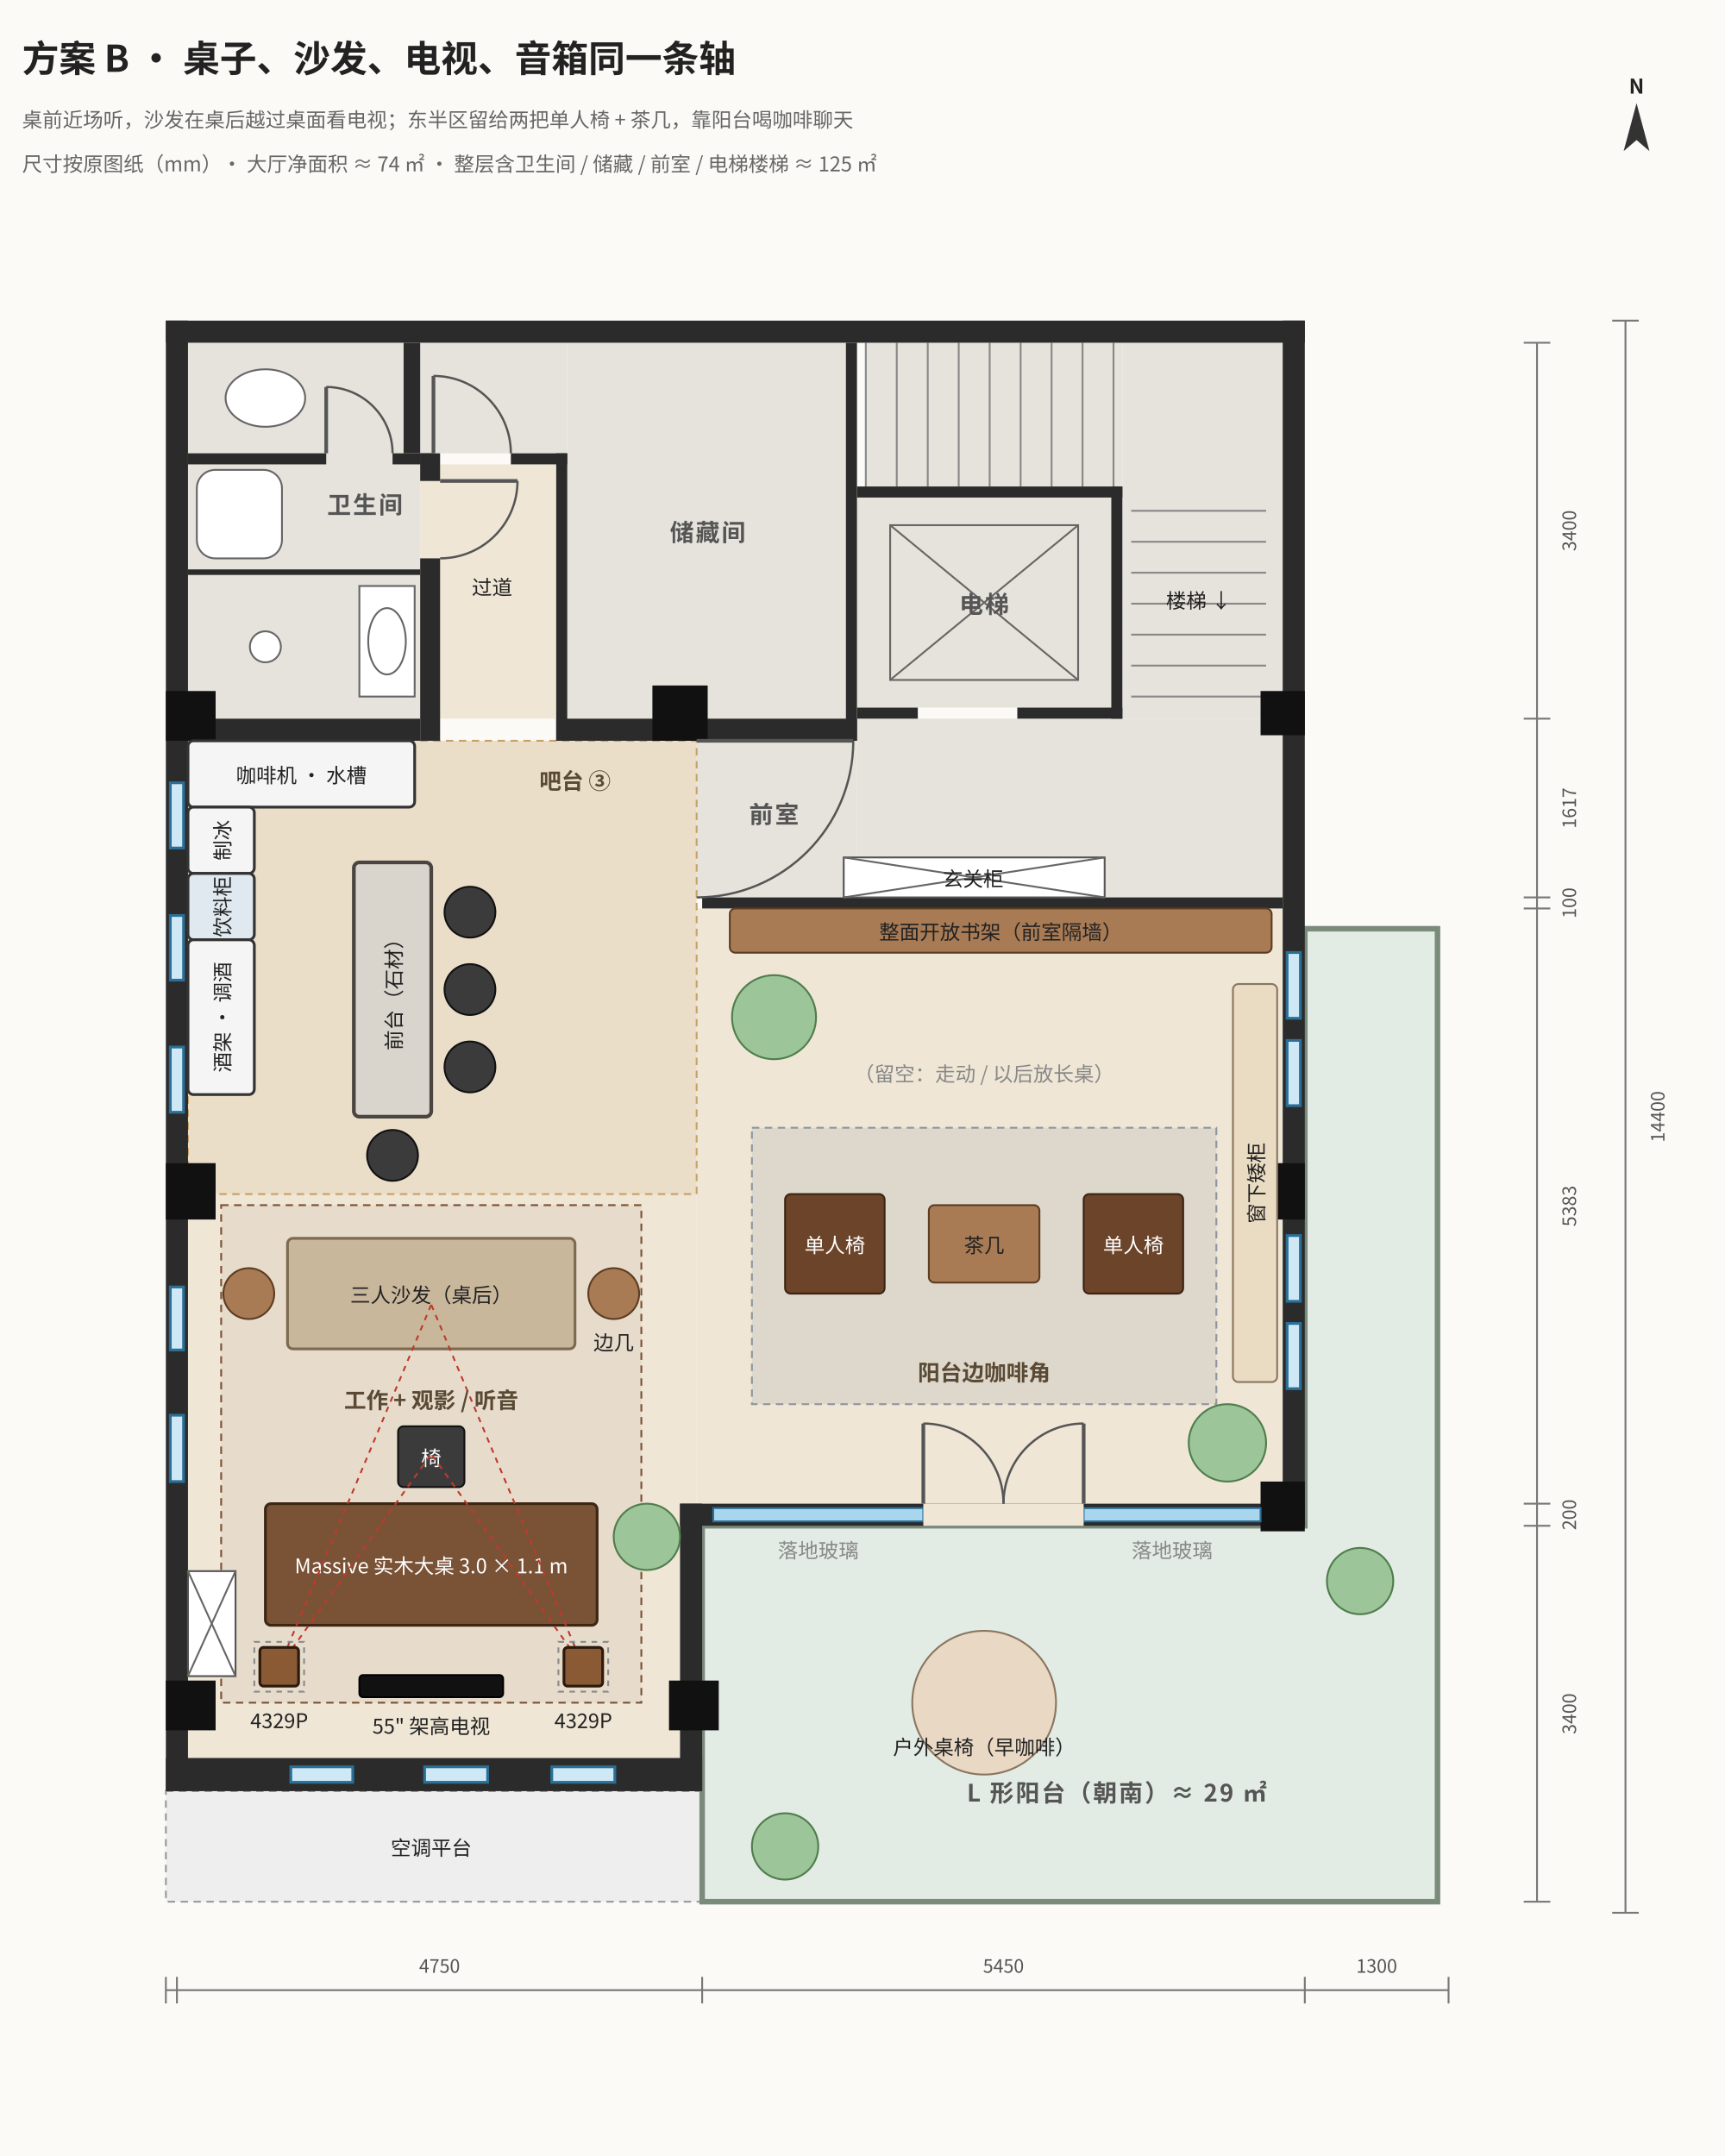
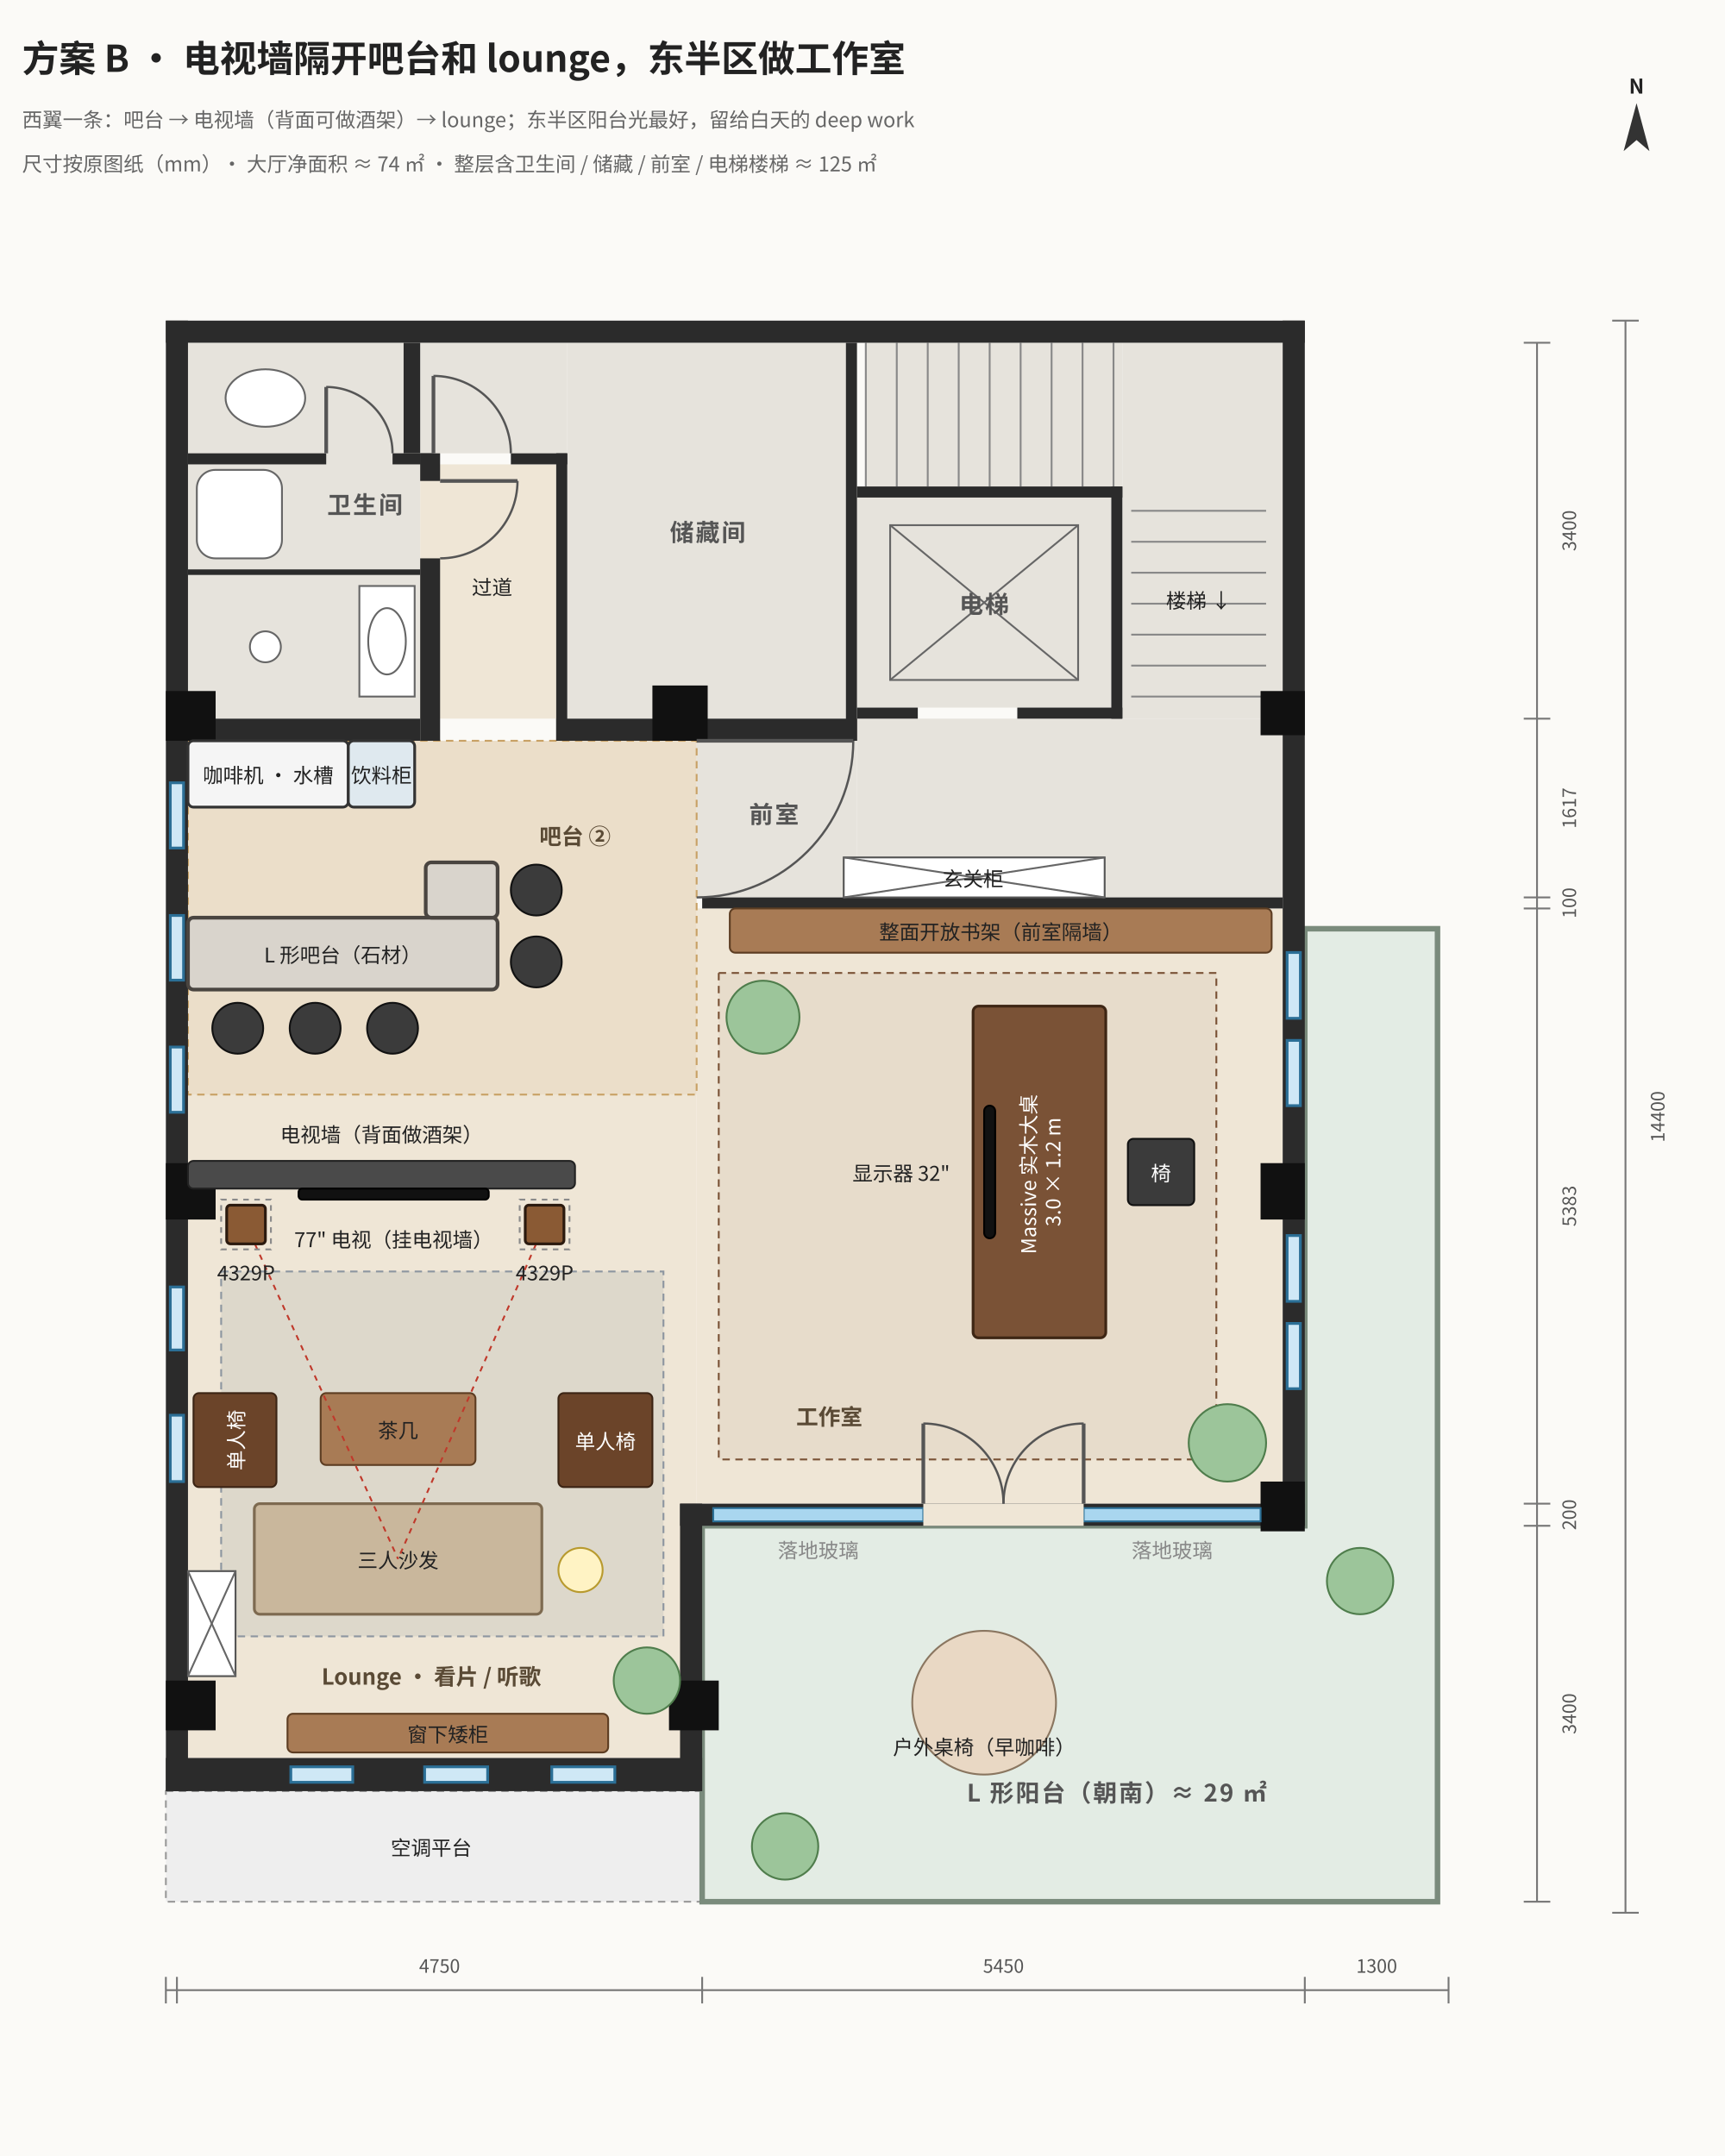
<svg xmlns="http://www.w3.org/2000/svg" viewBox="-90 -174 936 1170" width="936" height="1170">
  <style>
  .bg{fill:#fbfaf7}
  .floor{fill:#efe6d6}
  .annex{fill:#e6e3dc}
  .balcony{fill:#e3ece4;stroke:#7a8b7c;stroke-width:3}
  .platform{fill:#eeeeee;stroke:#9a9a9a;stroke-width:1;stroke-dasharray:4 3}
  .wall{fill:#2b2b2b}
  .column{fill:#111}
  .window{fill:#cfe8f6;stroke:#2b6f96;stroke-width:1.5}
  .glass{fill:#a9d6ef;stroke:#2b6f96;stroke-width:1}
  .door{fill:none;stroke:#555;stroke-width:1.2}
  .door-leaf{stroke:#555;stroke-width:2}
  .tread{stroke:#888;stroke-width:1}
  .lift{fill:none;stroke:#666;stroke-width:1}
  .fixture{fill:#fff;stroke:#666;stroke-width:1}
  .wood{fill:#a87b55;stroke:#5d3d22;stroke-width:1}
  .desk{fill:#7a5236;stroke:#3e2614;stroke-width:1.5}
  .soft{fill:#e9d8c4;stroke:#8a7660;stroke-width:1}
  .sofa{fill:#c9b79c;stroke:#7d6a50;stroke-width:1.5}
  .dark{fill:#3b3b3b;stroke:#111;stroke-width:1}
  .leather{fill:#6b4429;stroke:#3b2414;stroke-width:1}
  .box{fill:#eadcc3;stroke:#8a7660;stroke-width:1}
  .lamp{fill:#fff3c4;stroke:#b89a2e;stroke-width:1}
  .plant{fill:#9cc59a;stroke:#4f7d4c;stroke-width:1}
  .bar{fill:#f5f5f5;stroke:#333;stroke-width:1.5}
  .fridge{fill:#dfe9ef;stroke:#333;stroke-width:1.5}
  .counter{fill:#d9d4cc;stroke:#4a4540;stroke-width:2}
  .stool{fill:#3b3b3b;stroke:#111;stroke-width:1}
+   .wall-new{fill:#4a4a4a;stroke:#222;stroke-width:1}
  .cabinet{fill:#fff;stroke:#555;stroke-width:1}
  .ghost{fill:none;stroke:#8a8a8a;stroke-width:1;stroke-dasharray:3 3}
  .speaker{fill:#8a5a34;stroke:#2b1a0e;stroke-width:1.5}
  .tv{fill:#111;stroke:#000}
  .z-bar{fill:#c8a165;fill-opacity:.12;stroke:#c8a165;stroke-width:1;stroke-dasharray:4 3}
  .z-rug{fill:#8d96a0;fill-opacity:.18;stroke:#8d96a0;stroke-width:1;stroke-dasharray:4 3}
  .z-work{fill:#7a5236;fill-opacity:.07;stroke:#7a5236;stroke-width:1;stroke-dasharray:4 3}
  .sound{fill:none;stroke:#c0392b;stroke-width:1;stroke-dasharray:3 3}
  .pencil-add{fill:#e67e22;stroke:#e67e22}
  .pencil-add-line{fill:none;stroke:#e67e22;stroke-width:2.5}
  .pencil-del{fill:none;stroke:#d62d20;stroke-width:2;stroke-dasharray:5 3}
  .pencil-x{stroke:#d62d20;stroke-width:2}
  text{font-family:"PingFang SC","Noto Sans CJK SC","WenQuanYi Zen Hei","Microsoft YaHei",sans-serif;fill:#222}
  .lbl{font-size:11px;text-anchor:middle;dominant-baseline:central}
  .lbl-inv{fill:#fff}
  .room{font-size:13px;font-weight:700;fill:#555;text-anchor:middle;dominant-baseline:central;letter-spacing:1px}
  .zone-lbl{font-size:12px;font-weight:600;text-anchor:middle;dominant-baseline:central;fill:#5a4a35}
  .pencil-lbl{font-size:11px;font-weight:600;fill:#c0392b;text-anchor:middle;dominant-baseline:central}
  .title{font-size:20px;font-weight:700}
  .panel-title{font-size:15px;font-weight:700}
  .note-c{font-size:11px;fill:#888;text-anchor:middle;dominant-baseline:central}
  .note{font-size:11px;fill:#666}
  .dim{stroke:#777;stroke-width:1;fill:none}
  .dim-txt{font-size:10px;fill:#555;text-anchor:middle;dominant-baseline:central}
</style>
  <rect class="bg" x="-90" y="-174" width="100%" height="100%" />
  <rect class="platform" x="0.0" y="798.0" width="291.0" height="60.0" rx="0" />
  <text class="lbl" x="144.0" y="828.0">空调平台</text>
  <polygon class="balcony" points="291.0,858.0 291.0,654.0 618.0,654.0 618.0,330.0 690.0,330.0 690.0,858.0" />
  <text class="room" x="516.0" y="798.0">L 形阳台（朝南）≈ 29 ㎡</text>
  <rect class="floor" x="12.0" y="228.0" width="276.0" height="552.0" rx="0" />
  <rect class="floor" x="288.0" y="319.0" width="318.0" height="323.0" rx="0" />
  <rect class="floor" x="138.0" y="78.0" width="73.8" height="138.0" rx="0" />
  <rect class="annex" x="12.0" y="12.0" width="126.0" height="204.0" rx="0" />
  <rect class="annex" x="217.8" y="12.0" width="151.2" height="204.0" rx="0" />
  <rect class="annex" x="138.0" y="12.0" width="79.8" height="60.0" rx="0" />
  <rect class="annex" x="288.0" y="228.0" width="87.0" height="85.0" rx="0" />
  <rect class="annex" x="375.0" y="216.0" width="231.0" height="97.0" rx="0" />
  <rect class="annex" x="519.0" y="12.0" width="87.0" height="204.0" rx="0" />
  <rect class="annex" x="379.8" y="12.0" width="139.2" height="78.0" rx="0" />
  <rect class="annex" x="375.0" y="96.0" width="138.0" height="114.0" rx="0" />
-   <rect class="z-bar" x="12.0" y="228.0" width="276.0" height="246.0" rx="0" />
-   <rect class="z-work" x="30.0" y="480.0" width="228.0" height="270.0" rx="0" />
-   <rect class="z-rug" x="318.0" y="438.0" width="252.0" height="150.0" rx="0" />
+   <rect class="z-bar" x="12.0" y="228.0" width="276.0" height="192.0" rx="0" />
+   <rect class="z-rug" x="30.0" y="516.0" width="240.0" height="198.0" rx="0" />
+   <rect class="z-work" x="300.0" y="354.0" width="270.0" height="264.0" rx="0" />
  <line class="tread" x1="379.8" y1="90.0" x2="379.8" y2="12.0" />
  <line class="tread" x1="396.6" y1="90.0" x2="396.6" y2="12.0" />
  <line class="tread" x1="413.4" y1="90.0" x2="413.4" y2="12.0" />
  <line class="tread" x1="430.2" y1="90.0" x2="430.2" y2="12.0" />
  <line class="tread" x1="447.0" y1="90.0" x2="447.0" y2="12.0" />
  <line class="tread" x1="463.8" y1="90.0" x2="463.8" y2="12.0" />
  <line class="tread" x1="480.6" y1="90.0" x2="480.6" y2="12.0" />
  <line class="tread" x1="497.4" y1="90.0" x2="497.4" y2="12.0" />
  <line class="tread" x1="514.2" y1="90.0" x2="514.2" y2="12.0" />
  <line class="tread" x1="523.8" y1="204.0" x2="597.0" y2="204.0" />
  <line class="tread" x1="523.8" y1="187.2" x2="597.0" y2="187.2" />
  <line class="tread" x1="523.8" y1="170.4" x2="597.0" y2="170.4" />
  <line class="tread" x1="523.8" y1="153.6" x2="597.0" y2="153.6" />
  <line class="tread" x1="523.8" y1="136.8" x2="597.0" y2="136.8" />
  <line class="tread" x1="523.8" y1="120.0" x2="597.0" y2="120.0" />
  <line class="tread" x1="523.8" y1="103.2" x2="597.0" y2="103.2" />
  <text class="lbl" x="560.4" y="151.2">楼梯 ↓</text>
  <rect class="lift" x="393.0" y="111.0" width="102.0" height="84.0" rx="0" />
  <line class="lift" x1="393.0" y1="111.0" x2="495.0" y2="195.0" />
  <line class="lift" x1="393.0" y1="195.0" x2="495.0" y2="111.0" />
  <text class="room" x="444.0" y="153.0">电梯</text>
  <circle class="fixture" cx="54.0" cy="177.0" r="8.4" />
  <rect class="fixture" x="105.0" y="144.0" width="30.0" height="60.0" rx="0" />
  <ellipse class="fixture" cx="120.0" cy="174.0" rx="10.2" ry="18.0" />
  <rect class="fixture" x="16.8" y="81.0" width="46.2" height="48.0" rx="10" />
  <ellipse class="fixture" cx="54.0" cy="42.0" rx="21.6" ry="15.6" />
  <rect class="wall" x="0.0" y="0.0" width="12.0" height="798.0" rx="0" />
  <rect class="wall" x="0.0" y="780.0" width="291.0" height="18.0" rx="0" />
  <rect class="wall" x="279.0" y="642.0" width="12.0" height="156.0" rx="0" />
  <rect class="wall" x="279.0" y="642.0" width="339.0" height="12.0" rx="0" />
  <rect class="wall" x="606.0" y="0.0" width="12.0" height="654.0" rx="0" />
  <rect class="wall" x="0.0" y="0.0" width="618.0" height="12.0" rx="0" />
  <rect class="wall" x="12.0" y="216.0" width="126.0" height="12.0" rx="0" />
  <rect class="wall" x="138.0" y="129.0" width="10.8" height="99.0" rx="0" />
  <rect class="wall" x="138.0" y="72.0" width="10.8" height="15.0" rx="0" />
  <rect class="wall" x="129.0" y="12.0" width="9.0" height="60.0" rx="0" />
  <rect class="wall" x="12.0" y="135.0" width="126.0" height="3.0" rx="0" />
  <rect class="wall" x="12.0" y="72.0" width="75.0" height="6.0" rx="0" />
  <rect class="wall" x="123.0" y="72.0" width="15.0" height="6.0" rx="0" />
  <rect class="wall" x="138.0" y="72.0" width="7.2" height="6.0" rx="0" />
  <rect class="wall" x="187.2" y="72.0" width="30.6" height="6.0" rx="0" />
  <rect class="wall" x="211.8" y="72.0" width="6.0" height="156.0" rx="0" />
  <rect class="wall" x="211.8" y="216.0" width="163.2" height="12.0" rx="0" />
  <rect class="wall" x="369.0" y="12.0" width="6.0" height="216.0" rx="0" />
  <rect class="wall" x="375.0" y="210.0" width="33.0" height="6.0" rx="0" />
  <rect class="wall" x="462.0" y="210.0" width="57.0" height="6.0" rx="0" />
  <rect class="wall" x="513.0" y="90.0" width="6.0" height="126.0" rx="0" />
  <rect class="wall" x="375.0" y="90.0" width="144.0" height="6.0" rx="0" />
  <rect class="wall" x="291.0" y="313.0" width="315.0" height="6.0" rx="0" />
  <rect class="column" x="0.0" y="738.0" width="27.0" height="27.0" rx="0" />
  <rect class="column" x="0.0" y="457.2" width="27.0" height="30.6" rx="0" />
  <rect class="column" x="0.0" y="201.0" width="27.0" height="27.0" rx="0" />
  <rect class="column" x="273.0" y="738.0" width="27.0" height="27.0" rx="0" />
  <rect class="column" x="594.0" y="630.0" width="24.0" height="27.0" rx="0" />
  <rect class="column" x="594.0" y="457.2" width="24.0" height="30.6" rx="0" />
  <rect class="column" x="594.0" y="201.0" width="24.0" height="24.0" rx="0" />
  <rect class="column" x="264.0" y="198.0" width="30.0" height="30.0" rx="0" />
  <rect class="window" x="2.4" y="594.0" width="7.2" height="36.0" rx="0" />
  <rect class="window" x="2.4" y="524.4" width="7.2" height="34.2" rx="0" />
  <rect class="window" x="2.4" y="394.2" width="7.2" height="35.4" rx="0" />
  <rect class="window" x="2.4" y="322.8" width="7.2" height="35.1" rx="0" />
  <rect class="window" x="2.4" y="250.8" width="7.2" height="35.4" rx="0" />
  <rect class="window" x="67.8" y="784.8" width="33.6" height="8.4" rx="0" />
  <rect class="window" x="140.4" y="784.8" width="34.2" height="8.4" rx="0" />
  <rect class="window" x="209.4" y="784.8" width="34.2" height="8.4" rx="0" />
  <rect class="window" x="608.4" y="544.2" width="7.2" height="35.4" rx="0" />
  <rect class="window" x="608.4" y="496.5" width="7.2" height="35.7" rx="0" />
  <rect class="window" x="608.4" y="390.6" width="7.2" height="35.4" rx="0" />
  <rect class="window" x="608.4" y="342.9" width="7.2" height="35.7" rx="0" />
  <rect class="glass" x="297.0" y="644.4" width="114.0" height="7.2" rx="0" />
  <text class="note-c" x="354.0" y="666.6">落地玻璃</text>
  <rect class="glass" x="498.0" y="644.4" width="96.0" height="7.2" rx="0" />
  <text class="note-c" x="546.0" y="666.6">落地玻璃</text>
  <rect class="floor" x="411.0" y="642.0" width="87.0" height="12.0" rx="0" />
  <line class="door-leaf" x1="411.0" y1="642.0" x2="411.0" y2="598.5" />
  <path class="door" d="M 411.0 598.5 A 43.5 43.5 0 0 1 454.5 642.0" />
  <line class="door-leaf" x1="498.0" y1="642.0" x2="498.0" y2="598.5" />
  <path class="door" d="M 498.0 598.5 A 43.5 43.5 0 0 0 454.5 642.0" />
  <line class="door-leaf" x1="148.8" y1="87.0" x2="190.8" y2="87.0" />
  <path class="door" d="M 190.8 87.0 A 42.0 42.0 0 0 1 148.8 129.0" />
  <line class="door-leaf" x1="87.0" y1="72.0" x2="87.0" y2="36.0" />
  <path class="door" d="M 87.0 36.0 A 36.0 36.0 0 0 1 123.0 72.0" />
  <line class="door-leaf" x1="145.2" y1="72.0" x2="145.2" y2="30.0" />
  <path class="door" d="M 145.2 30.0 A 42.0 42.0 0 0 1 187.2 72.0" />
  <line class="door-leaf" x1="288.0" y1="228.0" x2="373.0" y2="228.0" />
  <path class="door" d="M 373.0 228.0 A 85.0 85.0 0 0 1 288.0 313.0" />
  <rect class="cabinet" x="367.8" y="291.3" width="141.6" height="21.7" rx="0" />
  <line class="lift" x1="367.8" y1="291.3" x2="509.4" y2="313.0" />
  <line class="lift" x1="367.8" y1="313.0" x2="509.4" y2="291.3" />
  <rect class="cabinet" x="12.0" y="678.6" width="25.8" height="57.0" rx="0" />
  <line class="lift" x1="12.0" y1="678.6" x2="37.8" y2="735.6" />
  <line class="lift" x1="12.0" y1="735.6" x2="37.8" y2="678.6" />
  <text class="room" x="108.0" y="99.0">卫生间</text>
  <text class="lbl" x="177.0" y="144.0">过道</text>
  <text class="room" x="294.0" y="114.0">储藏间</text>
  <text class="room" x="330.0" y="267.0">前室</text>
  <text class="lbl" x="438.0" y="302.2">玄关柜</text>
-   <rect class="bar" x="12.0" y="228.0" width="123.0" height="36.0" rx="3" />
-   <text class="lbl" x="73.5" y="246.0">咖啡机 · 水槽</text>
-   <rect class="bar" x="12.0" y="264.0" width="36.0" height="36.0" rx="3" />
-   <text class="lbl" x="30.0" y="282.0" transform="rotate(-90 30.0 282.0)">制冰</text>
-   <rect class="fridge" x="12.0" y="300.0" width="36.0" height="36.0" rx="3" />
-   <text class="lbl" x="30.0" y="318.0" transform="rotate(-90 30.0 318.0)">饮料柜</text>
-   <rect class="bar" x="12.0" y="336.0" width="36.0" height="84.0" rx="3" />
-   <text class="lbl" x="30.0" y="378.0" transform="rotate(-90 30.0 378.0)">酒架 · 调酒</text>
-   <rect class="counter" x="102.0" y="294.0" width="42.0" height="138.0" rx="3" />
-   <text class="lbl" x="123.0" y="363.0" transform="rotate(-90 123.0 363.0)">前台（石材）</text>
-   <circle class="stool" cx="165.0" cy="321.0" r="13.8" />
-   <circle class="stool" cx="165.0" cy="363.0" r="13.8" />
-   <circle class="stool" cx="165.0" cy="405.0" r="13.8" />
-   <circle class="stool" cx="123.0" cy="453.0" r="13.8" />
-   <rect class="sofa" x="66.0" y="498.0" width="156.0" height="60.0" rx="3" />
-   <text class="lbl" x="144.0" y="528.0">三人沙发（桌后）</text>
-   <circle class="wood" cx="45.0" cy="528.0" r="13.8" />
-   <circle class="wood" cx="243.0" cy="528.0" r="13.8" />
-   <text class="lbl" x="243.0" y="553.8">边几</text>
-   <rect class="desk" x="54.0" y="642.0" width="180.0" height="66.0" rx="3" />
-   <text class="lbl lbl-inv" x="144.0" y="675.0">Massive 实木大桌 3.0 × 1.1 m</text>
-   <rect class="dark" x="126.0" y="600.0" width="36.0" height="33.0" rx="3" />
-   <text class="lbl lbl-inv" x="144.0" y="616.5">椅</text>
+   <rect class="bar" x="12.0" y="228.0" width="87.0" height="36.0" rx="3" />
+   <text class="lbl" x="55.5" y="246.0">咖啡机 · 水槽</text>
+   <rect class="fridge" x="99.0" y="228.0" width="36.0" height="36.0" rx="3" />
+   <text class="lbl" x="117.0" y="246.0">饮料柜</text>
+   <rect class="counter" x="12.0" y="324.0" width="168.0" height="39.0" rx="3" />
+   <text class="lbl" x="96.0" y="343.5">L 形吧台（石材）</text>
+   <rect class="counter" x="141.0" y="294.0" width="39.0" height="30.0" rx="3" />
+   <circle class="stool" cx="39.0" cy="384.0" r="13.8" />
+   <circle class="stool" cx="81.0" cy="384.0" r="13.8" />
+   <circle class="stool" cx="123.0" cy="384.0" r="13.8" />
+   <circle class="stool" cx="201.0" cy="309.0" r="13.8" />
+   <circle class="stool" cx="201.0" cy="348.0" r="13.8" />
+   <rect class="wall-new" x="12.0" y="456.0" width="210.0" height="15.0" rx="3" />
+   <rect class="sofa" x="48.0" y="642.0" width="156.0" height="60.0" rx="3" />
+   <text class="lbl" x="126.0" y="672.0">三人沙发</text>
+   <rect class="wood" x="84.0" y="582.0" width="84.0" height="39.0" rx="3" />
+   <text class="lbl" x="126.0" y="601.5">茶几</text>
+   <rect class="leather" x="15.0" y="582.0" width="45.0" height="51.0" rx="3" />
+   <text class="lbl lbl-inv" x="37.5" y="607.5" transform="rotate(-90 37.5 607.5)">单人椅</text>
+   <rect class="leather" x="213.0" y="582.0" width="51.0" height="51.0" rx="3" />
+   <text class="lbl lbl-inv" x="238.5" y="607.5">单人椅</text>
+   <circle class="lamp" cx="225.0" cy="678.0" r="12.0" />
+   <rect class="wood" x="66.0" y="756.0" width="174.0" height="21.0" rx="3" />
+   <text class="lbl" x="153.0" y="766.5">窗下矮柜</text>
+   <circle class="plant" cx="261.0" cy="738.0" r="18.0" />
  <rect class="wood" x="306.0" y="319.0" width="294.0" height="24.0" rx="3" />
  <text class="lbl" x="453.0" y="331.0">整面开放书架（前室隔墙）</text>
-   <rect class="leather" x="336.0" y="474.0" width="54.0" height="54.0" rx="3" />
-   <text class="lbl lbl-inv" x="363.0" y="501.0">单人椅</text>
-   <rect class="leather" x="498.0" y="474.0" width="54.0" height="54.0" rx="3" />
-   <text class="lbl lbl-inv" x="525.0" y="501.0">单人椅</text>
-   <rect class="wood" x="414.0" y="480.0" width="60.0" height="42.0" rx="3" />
-   <text class="lbl" x="444.0" y="501.0">茶几</text>
-   <rect class="box" x="579.0" y="360.0" width="24.0" height="216.0" rx="3" />
-   <text class="lbl" x="591.0" y="468.0" transform="rotate(-90 591.0 468.0)">窗下矮柜</text>
+   <rect class="desk" x="438.0" y="372.0" width="72.0" height="180.0" rx="3" />
+   <text class="lbl lbl-inv" x="474.0" y="462.0" transform="rotate(-90 474.0 462.0)">
+     <tspan x="474.0" dy="-0.6em">Massive 实木大桌</tspan>
+     <tspan x="474.0" dy="1.2em">3.0 × 1.2 m</tspan>
+   </text>
+   <rect class="tv" x="444.0" y="426.0" width="6.0" height="72.0" rx="3" />
+   <rect class="dark" x="522.0" y="444.0" width="36.0" height="36.0" rx="3" />
+   <text class="lbl lbl-inv" x="540.0" y="462.0">椅</text>
  <circle class="plant" cx="576.0" cy="609.0" r="21.0" />
-   <circle class="plant" cx="330.0" cy="378.0" r="22.8" />
-   <circle class="plant" cx="261.0" cy="660.0" r="18.0" />
+   <circle class="plant" cx="324.0" cy="378.0" r="19.8" />
  <circle class="soft" cx="444.0" cy="750.0" r="39.0" />
  <text class="lbl" x="444.0" y="773.4">户外桌椅（早咖啡）</text>
  <circle class="plant" cx="648.0" cy="684.0" r="18.0" />
  <circle class="plant" cx="336.0" cy="828.0" r="18.0" />
-   <line class="sound" x1="61.5" y1="730.5" x2="144.0" y2="615.0" />
-   <line class="sound" x1="226.5" y1="730.5" x2="144.0" y2="615.0" />
-   <line class="sound" x1="61.5" y1="730.5" x2="144.0" y2="534.0" />
-   <line class="sound" x1="226.5" y1="730.5" x2="144.0" y2="534.0" />
-   <rect class="speaker" x="51.0" y="720.0" width="21.0" height="21.0" rx="2" />
-   <rect class="ghost" x="48.0" y="717.0" width="27.0" height="27.0" rx="0" />
-   <text class="lbl" x="61.5" y="759.0">4329P</text>
-   <rect class="speaker" x="216.0" y="720.0" width="21.0" height="21.0" rx="2" />
-   <rect class="ghost" x="213.0" y="717.0" width="27.0" height="27.0" rx="0" />
-   <text class="lbl" x="226.5" y="759.0">4329P</text>
-   <rect class="tv" x="105.0" y="735.0" width="78.0" height="12.0" rx="2" />
-   <text class="lbl" x="144.0" y="762.0">55" 架高电视</text>
-   <text class="zone-lbl" x="222.0" y="249.0">吧台 ③</text>
-   <text class="zone-lbl" x="144.0" y="585.0">工作 + 观影 / 听音</text>
-   <text class="zone-lbl" x="444.0" y="570.0">阳台边咖啡角</text>
-   <text class="note-c" x="444.0" y="408.0">（留空：走动 / 以后放长桌）</text>
+   <line class="sound" x1="43.5" y1="490.5" x2="126.0" y2="672.0" />
+   <line class="sound" x1="205.5" y1="490.5" x2="126.0" y2="672.0" />
+   <rect class="speaker" x="33.0" y="480.0" width="21.0" height="21.0" rx="2" />
+   <rect class="ghost" x="30.0" y="477.0" width="27.0" height="27.0" rx="0" />
+   <text class="lbl" x="43.5" y="516.0">4329P</text>
+   <rect class="speaker" x="195.0" y="480.0" width="21.0" height="21.0" rx="2" />
+   <rect class="ghost" x="192.0" y="477.0" width="27.0" height="27.0" rx="0" />
+   <text class="lbl" x="205.5" y="516.0">4329P</text>
+   <rect class="tv" x="72.0" y="471.0" width="103.2" height="6.0" rx="2" />
+   <text class="lbl" x="123.6" y="498.0">77" 电视（挂电视墙）</text>
+   <text class="zone-lbl" x="222.0" y="279.0">吧台 ②</text>
+   <text class="lbl" x="117.0" y="441.0">电视墙（背面做酒架）</text>
+   <text class="zone-lbl" x="144.0" y="735.0">Lounge · 看片 / 听歌</text>
+   <text class="zone-lbl" x="360.0" y="594.0">工作室</text>
+   <text class="lbl" x="399.0" y="462.0">显示器 32"</text>
  <line class="dim" x1="0.0" y1="906.0" x2="696.0" y2="906.0" />
  <line class="dim" x1="0.0" y1="898.8" x2="0.0" y2="913.2" />
  <line class="dim" x1="6.0" y1="898.8" x2="6.0" y2="913.2" />
  <line class="dim" x1="291.0" y1="898.8" x2="291.0" y2="913.2" />
  <line class="dim" x1="618.0" y1="898.8" x2="618.0" y2="913.2" />
  <line class="dim" x1="696.0" y1="898.8" x2="696.0" y2="913.2" />
  <text class="dim-txt" x="148.5" y="892.2">4750</text>
  <text class="dim-txt" x="454.5" y="892.2">5450</text>
  <text class="dim-txt" x="657.0" y="892.2">1300</text>
  <line class="dim" x1="744.0" y1="12.0" x2="744.0" y2="858.0" />
  <line class="dim" x1="736.8" y1="858.0" x2="751.2" y2="858.0" />
  <line class="dim" x1="736.8" y1="654.0" x2="751.2" y2="654.0" />
  <line class="dim" x1="736.8" y1="642.0" x2="751.2" y2="642.0" />
  <line class="dim" x1="736.8" y1="319.0" x2="751.2" y2="319.0" />
  <line class="dim" x1="736.8" y1="313.0" x2="751.2" y2="313.0" />
  <line class="dim" x1="736.8" y1="216.0" x2="751.2" y2="216.0" />
  <line class="dim" x1="736.8" y1="12.0" x2="751.2" y2="12.0" />
  <text class="dim-txt" x="760.8" y="756.0" transform="rotate(-90 760.8 756.0)">3400</text>
  <text class="dim-txt" x="760.8" y="648.0" transform="rotate(-90 760.8 648.0)">200</text>
  <text class="dim-txt" x="760.8" y="480.5" transform="rotate(-90 760.8 480.5)">5383</text>
  <text class="dim-txt" x="760.8" y="316.0" transform="rotate(-90 760.8 316.0)">100</text>
  <text class="dim-txt" x="760.8" y="264.5" transform="rotate(-90 760.8 264.5)">1617</text>
  <text class="dim-txt" x="760.8" y="114.0" transform="rotate(-90 760.8 114.0)">3400</text>
  <line class="dim" x1="792.0" y1="0.0" x2="792.0" y2="864.0" />
  <line class="dim" x1="784.8" y1="0.0" x2="799.2" y2="0.0" />
  <line class="dim" x1="784.8" y1="864.0" x2="799.2" y2="864.0" />
  <text class="dim-txt" x="808.8" y="432.0" transform="rotate(-90 808.8 432.0)">14400</text>
-   <text class="title" x="-78.0" y="-135.0">方案 B · 桌子、沙发、电视、音箱同一条轴</text>
-   <text class="note" x="-78.0" y="-105.0">桌前近场听，沙发在桌后越过桌面看电视；东半区留给两把单人椅 + 茶几，靠阳台喝咖啡聊天</text>
+   <text class="title" x="-78.0" y="-135.0">方案 B · 电视墙隔开吧台和 lounge，东半区做工作室</text>
+   <text class="note" x="-78.0" y="-105.0">西翼一条：吧台 → 电视墙（背面可做酒架）→ lounge；东半区阳台光最好，留给白天的 deep work</text>
  <text class="note" x="-78.0" y="-81.0">尺寸按原图纸（mm）· 大厅净面积 ≈ 74 ㎡ · 整层含卫生间 / 储藏 / 前室 / 电梯楼梯 ≈ 125 ㎡</text>
  <g transform="translate(798.0,-102.0)">
    <path d="M0,-16 L7,10 L0,4 L-7,10 Z" fill="#333" />
    <text class="lbl" x="0" y="-26" style="font-weight:700">N</text>
  </g>
</svg>
